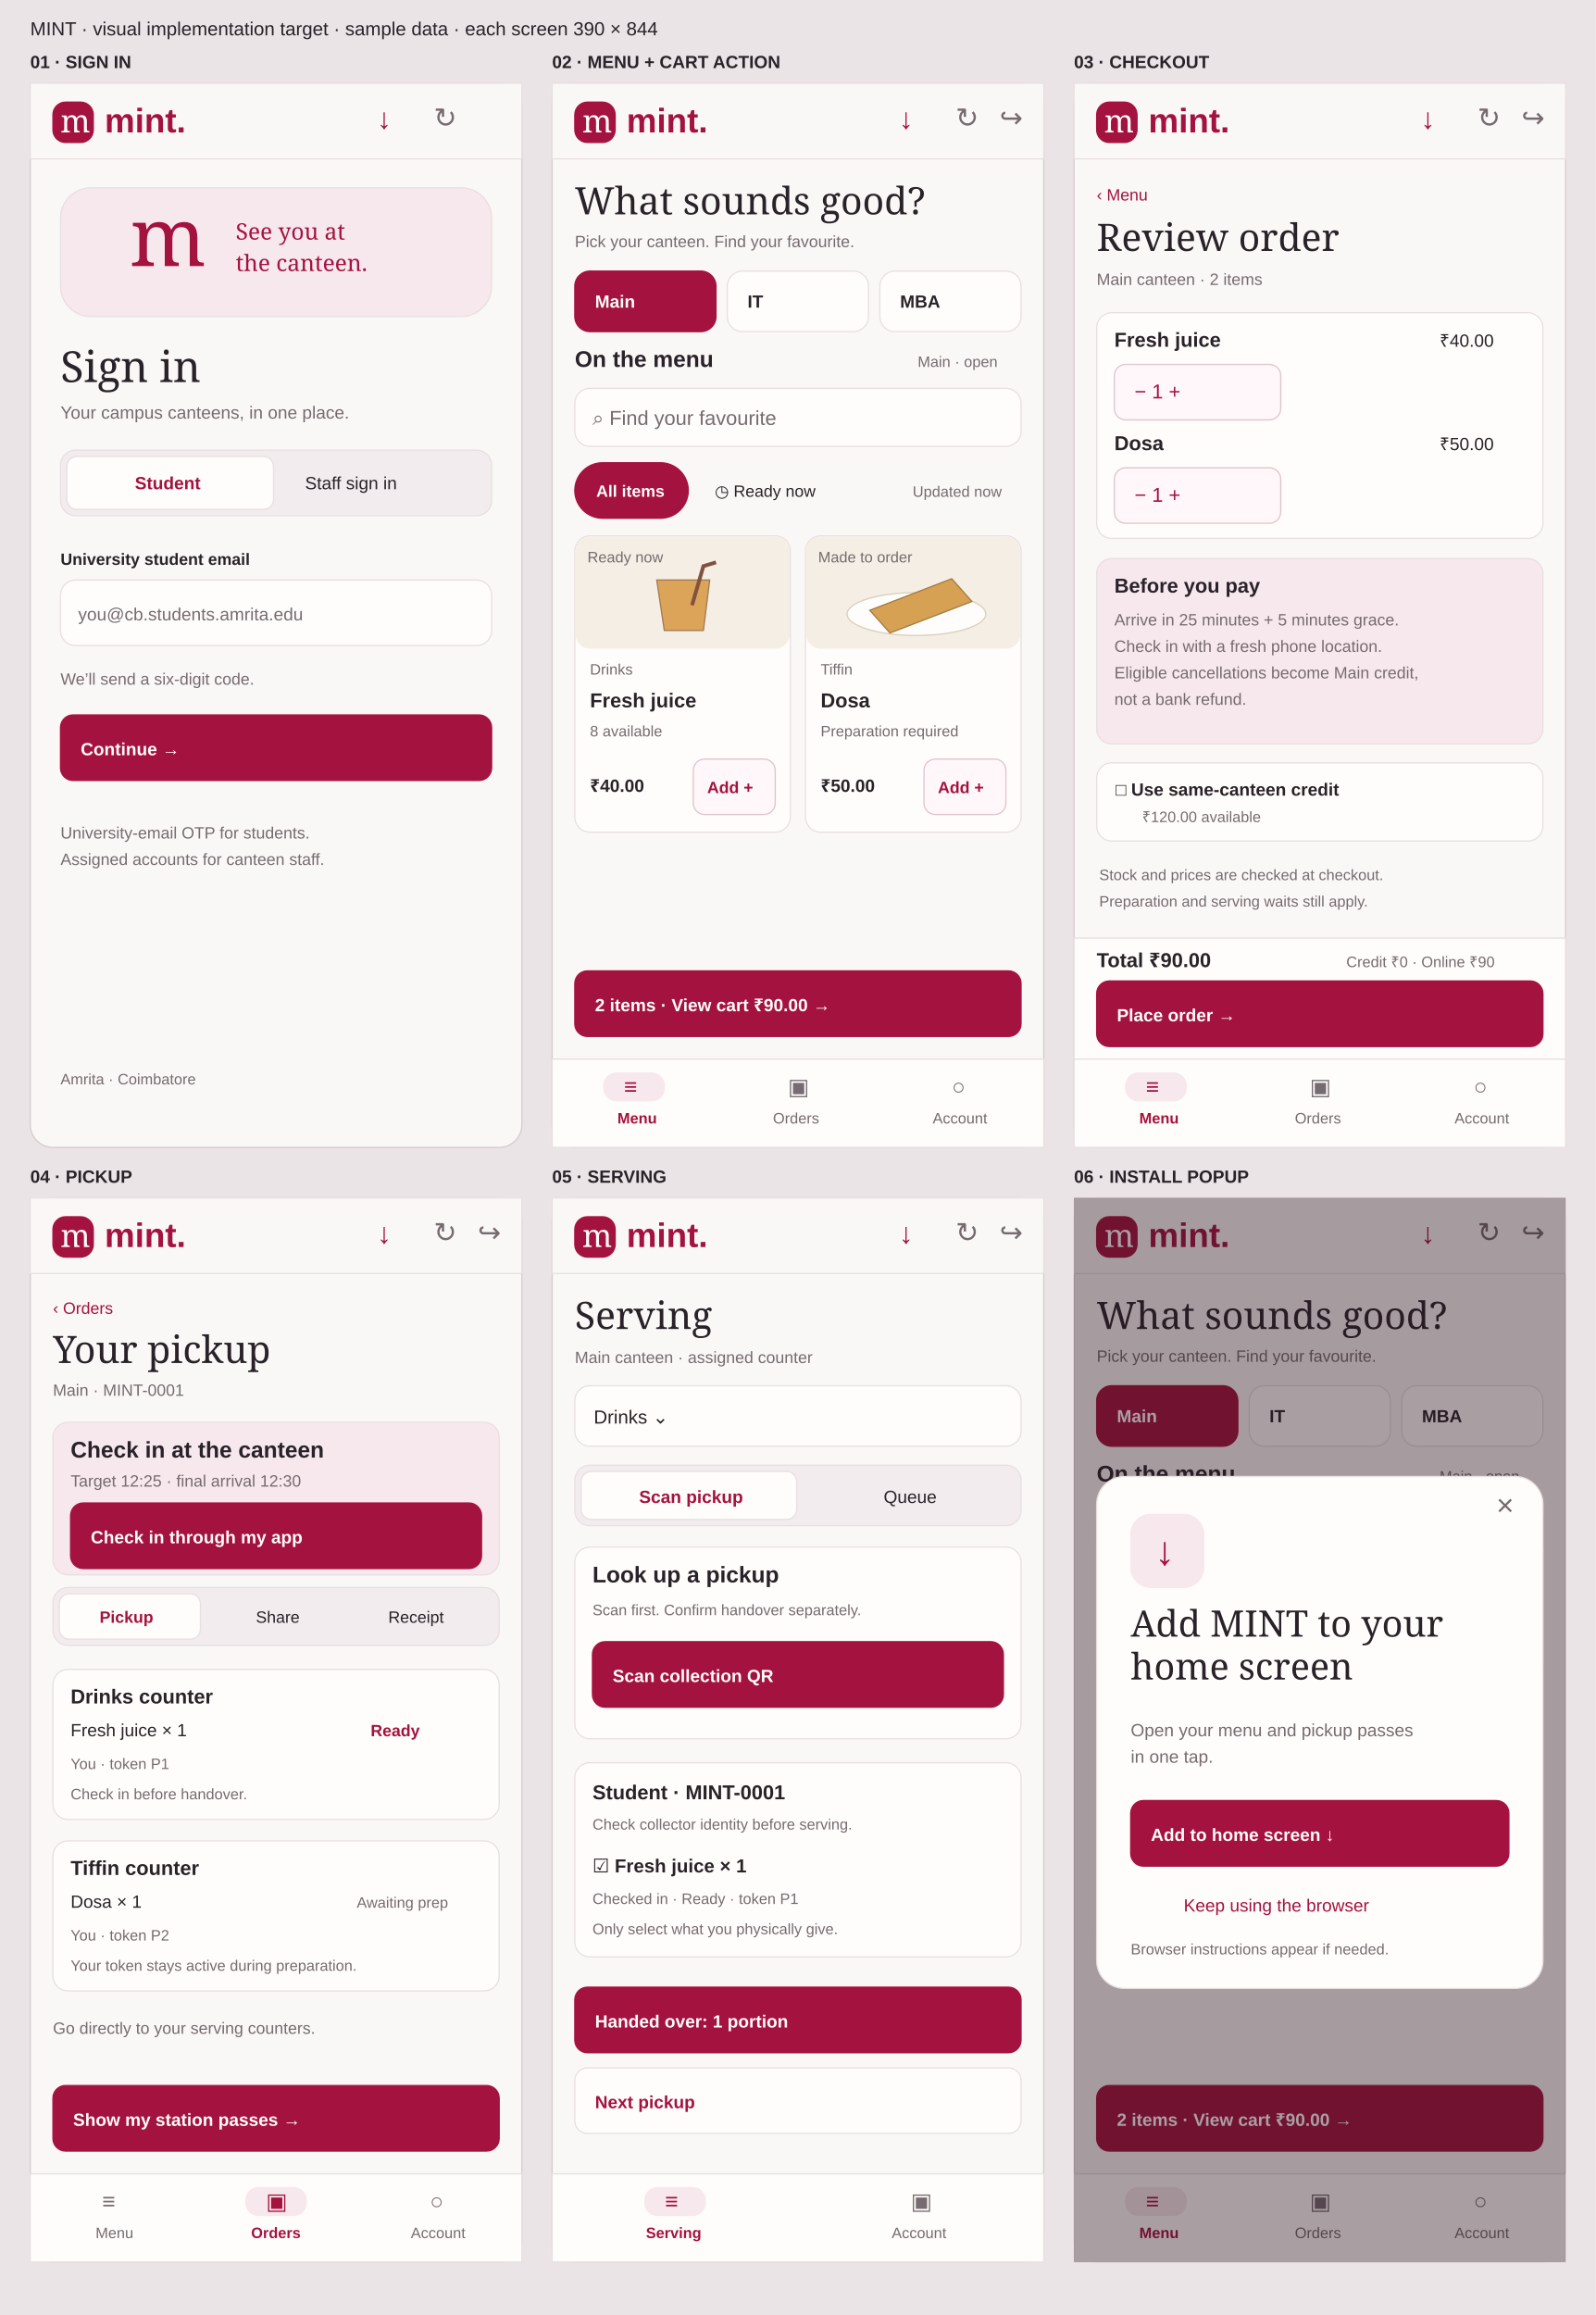
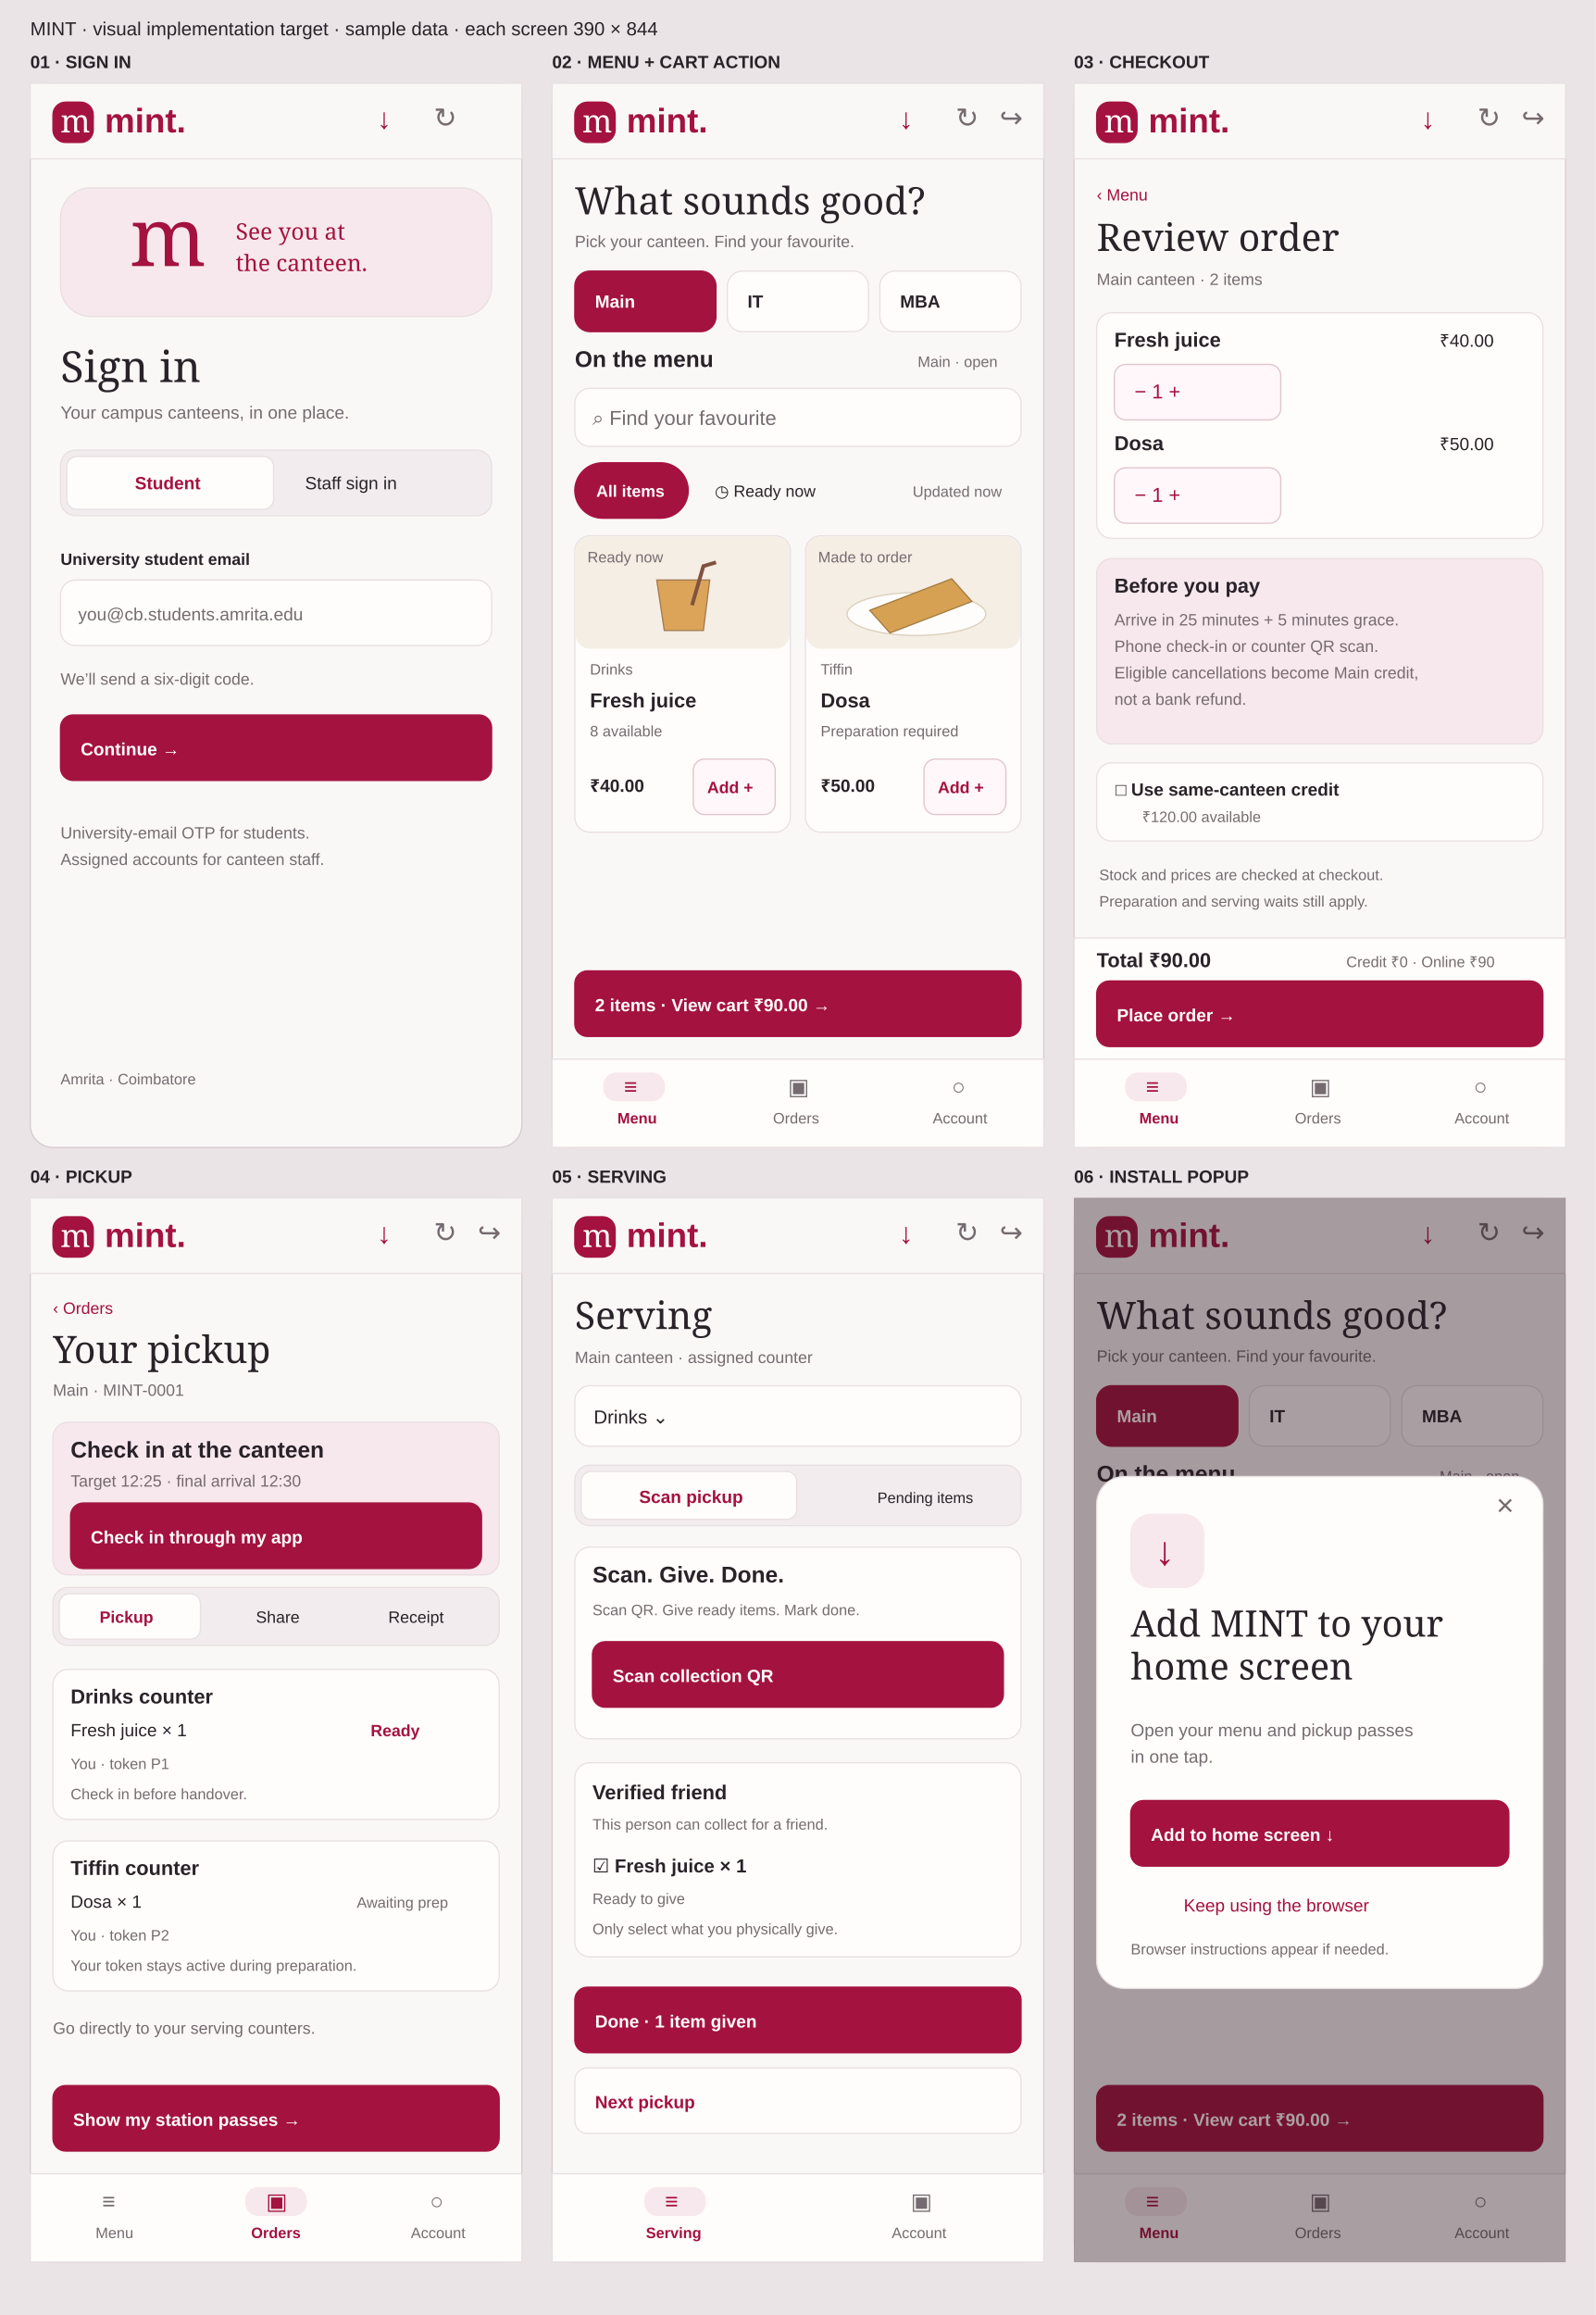
<svg xmlns="http://www.w3.org/2000/svg" width="1266" height="1836" viewBox="0 0 1266 1836">
  <style>text{font-family:Arial,Helvetica,sans-serif;fill:#292329}.muted{fill:#756b70}.title{font-family:Georgia,serif}.primary{fill:#a4123f}.white{fill:#fffdfb}</style>
  <rect width="1266" height="1836" fill="#eae4e6" />
  <text x="24" y="28" font-size="15">MINT · visual implementation target · sample data · each screen 390 × 844</text>
  <text x="24" y="54" font-size="14" class="" font-weight="bold">01 · SIGN IN</text>
  <g transform="translate(24,66)">
    <rect x="0" y="0" width="390" height="844" rx="18" fill="#faf8f7" stroke="#d7cbd0" />
    <rect x="0" y="0" width="390" height="60" rx="0" fill="#faf8f7" stroke="#e8dfe2" />
    <rect x="18" y="15" width="32" height="32" rx="10" fill="#a4123f" stroke="#a4123f" />
    <text x="24" y="39" font-size="25" class="title white" font-weight="normal">m</text>
    <text x="59" y="39" font-size="27" class="primary" font-weight="bold">mint.</text>
    <text x="275" y="36" font-size="23" class="primary" font-weight="normal">↓</text>
    <text x="320" y="35" font-size="22" class="muted" font-weight="normal">↻</text>
    <rect x="24" y="83" width="342" height="102" rx="24" fill="#f7e8ed" stroke="#e8dfe2" />
    <text x="79" y="145" font-size="64" class="title primary" font-weight="normal">m</text>
    <text x="163" y="124" font-size="18" class="title primary" font-weight="normal">See you at</text>
    <text x="163" y="149" font-size="18" class="title primary" font-weight="normal">the canteen.</text>
    <text x="24" y="237" font-size="34" class="title" font-weight="normal">Sign in</text>
    <text x="24" y="266" font-size="14" class="muted" font-weight="normal">Your campus canteens, in one place.</text>
    <rect x="24" y="291" width="342" height="52" rx="12" fill="#f2ecee" stroke="#e8dfe2" />
    <rect x="29" y="296" width="164" height="42" rx="8" fill="#fffdfb" stroke="#e8dfe2" />
    <text x="83" y="322" font-size="14" class="primary" font-weight="bold">Student</text>
    <text x="218" y="322" font-size="14" class="" font-weight="normal">Staff sign in</text>
    <text x="24" y="382" font-size="13" class="" font-weight="bold">University student email</text>
    <rect x="24" y="394" width="342" height="52" rx="12" fill="#fffdfb" stroke="#e8dfe2" />
    <text x="38" y="426" font-size="14" class="muted" font-weight="normal">you@cb.students.amrita.edu</text>
    <text x="24" y="477" font-size="13" class="muted" font-weight="normal">We’ll send a six-digit code.</text>
    <rect x="24" y="501" width="342" height="52" rx="10" fill="#a4123f" stroke="#a4123f" />
    <text x="40" y="533" font-size="14" class="white" font-weight="bold">Continue                                      →</text>
    <text x="24" y="599" font-size="13" class="muted" font-weight="normal">University-email OTP for students.</text>
    <text x="24" y="620" font-size="13" class="muted" font-weight="normal">Assigned accounts for canteen staff.</text>
    <text x="24" y="794" font-size="12" class="muted" font-weight="normal">Amrita · Coimbatore</text>
  </g>
  <text x="438" y="54" font-size="14" class="" font-weight="bold">02 · MENU + CART ACTION</text>
  <g transform="translate(438,66)">
    <rect x="0" y="0" width="390" height="844" rx="18" fill="#faf8f7" stroke="#d7cbd0" />
    <rect x="0" y="0" width="390" height="60" rx="0" fill="#faf8f7" stroke="#e8dfe2" />
    <rect x="18" y="15" width="32" height="32" rx="10" fill="#a4123f" stroke="#a4123f" />
    <text x="24" y="39" font-size="25" class="title white" font-weight="normal">m</text>
    <text x="59" y="39" font-size="27" class="primary" font-weight="bold">mint.</text>
    <text x="275" y="36" font-size="23" class="primary" font-weight="normal">↓</text>
    <text x="320" y="35" font-size="22" class="muted" font-weight="normal">↻</text>
    <text x="355" y="35" font-size="22" class="muted" font-weight="normal">↪</text>
    <text x="18" y="104" font-size="30" class="title" font-weight="normal">What sounds good?</text>
    <text x="18" y="130" font-size="13" class="muted" font-weight="normal">Pick your canteen. Find your favourite.</text>
    <rect x="18" y="149" width="112" height="48" rx="12" fill="#a4123f" stroke="#a4123f" />
    <text x="34" y="178" font-size="14" class="white" font-weight="bold">Main</text>
    <rect x="139" y="149" width="112" height="48" rx="12" fill="#fffdfb" stroke="#e8dfe2" />
    <text x="155" y="178" font-size="14" class="" font-weight="bold">IT</text>
    <rect x="260" y="149" width="112" height="48" rx="12" fill="#fffdfb" stroke="#e8dfe2" />
    <text x="276" y="178" font-size="14" class="" font-weight="bold">MBA</text>
    <text x="18" y="225" font-size="18" class="" font-weight="bold">On the menu</text>
    <text x="290" y="225" font-size="12" class="muted" font-weight="normal">Main · open</text>
    <rect x="18" y="242" width="354" height="46" rx="12" fill="#fffdfb" stroke="#e8dfe2" />
    <text x="32" y="271" font-size="16" class="muted" font-weight="normal">⌕  Find your favourite</text>
    <rect x="18" y="301" width="90" height="44" rx="22" fill="#a4123f" stroke="#a4123f" />
    <text x="35" y="328" font-size="13" class="white" font-weight="bold">All items</text>
    <text x="129" y="328" font-size="13" class="" font-weight="normal">◷ Ready now</text>
    <text x="286" y="328" font-size="12" class="muted" font-weight="normal">Updated now</text>
    <rect x="18" y="359" width="171" height="235" rx="12" fill="#fffdfb" stroke="#e8dfe2" />
    <rect x="19" y="360" width="169" height="88" rx="11" fill="#f5eee4" stroke="#f5eee4" />
    <text x="28" y="380" font-size="12" class="muted" font-weight="normal">Ready now</text>
    <path d="M 83 394 h 42 l -5 40 h -31 z" fill="#dca459" stroke="#a27b53" />
    <path d="m 111 414 9 -31 10 -3" fill="none" stroke="#81523f" stroke-width="3" />
    <text x="30" y="469" font-size="12" class="muted" font-weight="normal">Drinks</text>
    <text x="30" y="495" font-size="16" class="" font-weight="bold">Fresh juice</text>
    <text x="30" y="518" font-size="12" class="muted" font-weight="normal">8 available</text>
    <text x="30" y="562" font-size="14" class="" font-weight="bold">₹40.00</text>
    <rect x="112" y="536" width="65" height="44" rx="9" fill="#fff7fa" stroke="#dfc4ce" />
    <text x="123" y="563" font-size="13" class="primary" font-weight="bold">Add +</text>
    <rect x="201" y="359" width="171" height="235" rx="12" fill="#fffdfb" stroke="#e8dfe2" />
    <rect x="202" y="360" width="169" height="88" rx="11" fill="#f5eee4" stroke="#f5eee4" />
    <text x="211" y="380" font-size="12" class="muted" font-weight="normal">Made to order</text>
    <ellipse cx="289" cy="421" rx="55" ry="17" fill="#fffdfb" stroke="#dbcfbc" />
    <path d="m 252 418 65 -25 16 18 -65 25 z" fill="#d6a153" stroke="#a47b43" />
    <text x="213" y="469" font-size="12" class="muted" font-weight="normal">Tiffin</text>
    <text x="213" y="495" font-size="16" class="" font-weight="bold">Dosa</text>
    <text x="213" y="518" font-size="12" class="muted" font-weight="normal">Preparation required</text>
    <text x="213" y="562" font-size="14" class="" font-weight="bold">₹50.00</text>
    <rect x="295" y="536" width="65" height="44" rx="9" fill="#fff7fa" stroke="#dfc4ce" />
    <text x="306" y="563" font-size="13" class="primary" font-weight="bold">Add +</text>
    <rect x="18" y="704" width="354" height="52" rx="10" fill="#a4123f" stroke="#a4123f" />
    <text x="34" y="736" font-size="14" class="white" font-weight="bold">2 items · View cart                 ₹90.00 →</text>
    <rect x="0" y="774" width="390" height="70" rx="0" fill="#fffdfb" stroke="#e8dfe2" />
    <rect x="41.0" y="785" width="48" height="22" rx="10" fill="#f7e8ed" stroke="#f7e8ed" />
    <text x="57.0" y="802" font-size="18" class="primary" font-weight="normal">≡</text>
    <text x="51.8" y="825" font-size="12" class="primary" font-weight="bold">Menu</text>
    <text x="187.0" y="802" font-size="18" class="muted" font-weight="normal">▣</text>
    <text x="175.2" y="825" font-size="12" class="muted" font-weight="normal">Orders</text>
    <text x="317.0" y="802" font-size="18" class="muted" font-weight="normal">○</text>
    <text x="301.9" y="825" font-size="12" class="muted" font-weight="normal">Account</text>
  </g>
  <text x="852" y="54" font-size="14" class="" font-weight="bold">03 · CHECKOUT</text>
  <g transform="translate(852,66)">
    <rect x="0" y="0" width="390" height="844" rx="18" fill="#faf8f7" stroke="#d7cbd0" />
    <rect x="0" y="0" width="390" height="60" rx="0" fill="#faf8f7" stroke="#e8dfe2" />
    <rect x="18" y="15" width="32" height="32" rx="10" fill="#a4123f" stroke="#a4123f" />
    <text x="24" y="39" font-size="25" class="title white" font-weight="normal">m</text>
    <text x="59" y="39" font-size="27" class="primary" font-weight="bold">mint.</text>
    <text x="275" y="36" font-size="23" class="primary" font-weight="normal">↓</text>
    <text x="320" y="35" font-size="22" class="muted" font-weight="normal">↻</text>
    <text x="355" y="35" font-size="22" class="muted" font-weight="normal">↪</text>
    <text x="18" y="93" font-size="13" class="primary" font-weight="normal">‹ Menu</text>
    <text x="18" y="133" font-size="30" class="title" font-weight="normal">Review order</text>
    <text x="18" y="160" font-size="13" class="muted" font-weight="normal">Main canteen · 2 items</text>
    <rect x="18" y="182" width="354" height="179" rx="12" fill="#fffdfb" stroke="#e8dfe2" />
    <text x="32" y="209" font-size="16" class="" font-weight="bold">Fresh juice</text>
    <text x="290" y="209" font-size="14" class="" font-weight="normal">₹40.00</text>
    <rect x="32" y="223" width="132" height="44" rx="9" fill="#fff7fa" stroke="#dfc4ce" />
    <text x="48" y="250" font-size="16" class="primary" font-weight="normal">−       1       +</text>
    <text x="32" y="291" font-size="16" class="" font-weight="bold">Dosa</text>
    <text x="290" y="291" font-size="14" class="" font-weight="normal">₹50.00</text>
    <rect x="32" y="305" width="132" height="44" rx="9" fill="#fff7fa" stroke="#dfc4ce" />
    <text x="48" y="332" font-size="16" class="primary" font-weight="normal">−       1       +</text>
    <rect x="18" y="377" width="354" height="147" rx="12" fill="#f7e8ed" stroke="#e8dfe2" />
    <text x="32" y="404" font-size="16" class="" font-weight="bold">Before you pay</text>
    <text x="32" y="430" font-size="13" class="muted" font-weight="normal">Arrive in 25 minutes + 5 minutes grace.</text>
-     <text x="32" y="451" font-size="13" class="muted" font-weight="normal">Check in with a fresh phone location.</text>
+     <text x="32" y="451" font-size="13" class="muted" font-weight="normal">Phone check-in or counter QR scan.</text>
    <text x="32" y="472" font-size="13" class="muted" font-weight="normal">Eligible cancellations become Main credit,</text>
    <text x="32" y="493" font-size="13" class="muted" font-weight="normal">not a bank refund.</text>
    <rect x="18" y="539" width="354" height="62" rx="12" fill="#fffdfb" stroke="#e8dfe2" />
    <text x="33" y="565" font-size="14" class="" font-weight="bold">□  Use same-canteen credit</text>
    <text x="54" y="586" font-size="12" class="muted" font-weight="normal">₹120.00 available</text>
    <text x="20" y="632" font-size="12" class="muted" font-weight="normal">Stock and prices are checked at checkout.</text>
    <text x="20" y="653" font-size="12" class="muted" font-weight="normal">Preparation and serving waits still apply.</text>
    <rect x="0" y="678" width="390" height="96" rx="0" fill="#fffdfb" stroke="#e8dfe2" />
    <text x="18" y="701" font-size="16" class="" font-weight="bold">Total ₹90.00</text>
    <text x="216" y="701" font-size="12" class="muted" font-weight="normal">Credit ₹0 · Online ₹90</text>
    <rect x="18" y="712" width="354" height="52" rx="10" fill="#a4123f" stroke="#a4123f" />
    <text x="34" y="744" font-size="14" class="white" font-weight="bold">Place order                                  →</text>
    <rect x="0" y="774" width="390" height="70" rx="0" fill="#fffdfb" stroke="#e8dfe2" />
    <rect x="41.0" y="785" width="48" height="22" rx="10" fill="#f7e8ed" stroke="#f7e8ed" />
    <text x="57.0" y="802" font-size="18" class="primary" font-weight="normal">≡</text>
    <text x="51.8" y="825" font-size="12" class="primary" font-weight="bold">Menu</text>
    <text x="187.0" y="802" font-size="18" class="muted" font-weight="normal">▣</text>
    <text x="175.2" y="825" font-size="12" class="muted" font-weight="normal">Orders</text>
    <text x="317.0" y="802" font-size="18" class="muted" font-weight="normal">○</text>
    <text x="301.9" y="825" font-size="12" class="muted" font-weight="normal">Account</text>
  </g>
  <text x="24" y="938" font-size="14" class="" font-weight="bold">04 · PICKUP</text>
  <g transform="translate(24,950)">
    <rect x="0" y="0" width="390" height="844" rx="18" fill="#faf8f7" stroke="#d7cbd0" />
    <rect x="0" y="0" width="390" height="60" rx="0" fill="#faf8f7" stroke="#e8dfe2" />
    <rect x="18" y="15" width="32" height="32" rx="10" fill="#a4123f" stroke="#a4123f" />
    <text x="24" y="39" font-size="25" class="title white" font-weight="normal">m</text>
    <text x="59" y="39" font-size="27" class="primary" font-weight="bold">mint.</text>
    <text x="275" y="36" font-size="23" class="primary" font-weight="normal">↓</text>
    <text x="320" y="35" font-size="22" class="muted" font-weight="normal">↻</text>
    <text x="355" y="35" font-size="22" class="muted" font-weight="normal">↪</text>
    <text x="18" y="92" font-size="13" class="primary" font-weight="normal">‹ Orders</text>
    <text x="18" y="131" font-size="30" class="title" font-weight="normal">Your pickup</text>
    <text x="18" y="157" font-size="13" class="muted" font-weight="normal">Main · MINT-0001</text>
    <rect x="18" y="178" width="354" height="121" rx="12" fill="#f7e8ed" stroke="#e8dfe2" />
    <text x="32" y="206" font-size="18" class="" font-weight="bold">Check in at the canteen</text>
    <text x="32" y="229" font-size="13" class="muted" font-weight="normal">Target 12:25 · final arrival 12:30</text>
    <rect x="32" y="242" width="326" height="52" rx="10" fill="#a4123f" stroke="#a4123f" />
    <text x="48" y="274" font-size="14" class="white" font-weight="bold">Check in through my app</text>
    <rect x="18" y="309" width="354" height="46" rx="12" fill="#f2ecee" stroke="#e8dfe2" />
    <rect x="23" y="314" width="112" height="36" rx="8" fill="#fffdfb" stroke="#e8dfe2" />
    <text x="55" y="337" font-size="13" class="primary" font-weight="bold">Pickup</text>
    <text x="179" y="337" font-size="13" class="" font-weight="normal">Share</text>
    <text x="284" y="337" font-size="13" class="" font-weight="normal">Receipt</text>
    <rect x="18" y="374" width="354" height="119" rx="12" fill="#fffdfb" stroke="#e8dfe2" />
    <text x="32" y="401" font-size="16" class="" font-weight="bold">Drinks counter</text>
    <text x="32" y="427" font-size="14" class="" font-weight="normal">Fresh juice × 1</text>
    <text x="270" y="427" font-size="13" class="primary" font-weight="bold">Ready</text>
    <text x="32" y="453" font-size="12" class="muted" font-weight="normal">You · token P1</text>
    <text x="32" y="477" font-size="12" class="muted" font-weight="normal">Check in before handover.</text>
    <rect x="18" y="510" width="354" height="119" rx="12" fill="#fffdfb" stroke="#e8dfe2" />
    <text x="32" y="537" font-size="16" class="" font-weight="bold">Tiffin counter</text>
    <text x="32" y="563" font-size="14" class="" font-weight="normal">Dosa × 1</text>
    <text x="259" y="563" font-size="12" class="muted" font-weight="normal">Awaiting prep</text>
    <text x="32" y="589" font-size="12" class="muted" font-weight="normal">You · token P2</text>
    <text x="32" y="613" font-size="12" class="muted" font-weight="normal">Your token stays active during preparation.</text>
    <text x="18" y="663" font-size="13" class="muted" font-weight="normal">Go directly to your serving counters.</text>
    <rect x="18" y="704" width="354" height="52" rx="10" fill="#a4123f" stroke="#a4123f" />
    <text x="34" y="736" font-size="14" class="white" font-weight="bold">Show my station passes                    →</text>
    <rect x="0" y="774" width="390" height="70" rx="0" fill="#fffdfb" stroke="#e8dfe2" />
    <text x="57.0" y="802" font-size="18" class="muted" font-weight="normal">≡</text>
    <text x="51.8" y="825" font-size="12" class="muted" font-weight="normal">Menu</text>
    <rect x="171.0" y="785" width="48" height="22" rx="10" fill="#f7e8ed" stroke="#f7e8ed" />
    <text x="187.0" y="802" font-size="18" class="primary" font-weight="normal">▣</text>
    <text x="175.2" y="825" font-size="12" class="primary" font-weight="bold">Orders</text>
    <text x="317.0" y="802" font-size="18" class="muted" font-weight="normal">○</text>
    <text x="301.9" y="825" font-size="12" class="muted" font-weight="normal">Account</text>
  </g>
  <text x="438" y="938" font-size="14" class="" font-weight="bold">05 · SERVING</text>
  <g transform="translate(438,950)">
    <rect x="0" y="0" width="390" height="844" rx="18" fill="#faf8f7" stroke="#d7cbd0" />
    <rect x="0" y="0" width="390" height="60" rx="0" fill="#faf8f7" stroke="#e8dfe2" />
    <rect x="18" y="15" width="32" height="32" rx="10" fill="#a4123f" stroke="#a4123f" />
    <text x="24" y="39" font-size="25" class="title white" font-weight="normal">m</text>
    <text x="59" y="39" font-size="27" class="primary" font-weight="bold">mint.</text>
    <text x="275" y="36" font-size="23" class="primary" font-weight="normal">↓</text>
    <text x="320" y="35" font-size="22" class="muted" font-weight="normal">↻</text>
    <text x="355" y="35" font-size="22" class="muted" font-weight="normal">↪</text>
    <text x="18" y="104" font-size="30" class="title" font-weight="normal">Serving</text>
    <text x="18" y="131" font-size="13" class="muted" font-weight="normal">Main canteen · assigned counter</text>
    <rect x="18" y="149" width="354" height="48" rx="12" fill="#fffdfb" stroke="#e8dfe2" />
    <text x="33" y="179" font-size="15" class="" font-weight="normal">Drinks                                           ⌄</text>
    <rect x="18" y="212" width="354" height="48" rx="12" fill="#f2ecee" stroke="#e8dfe2" />
    <rect x="23" y="217" width="171" height="38" rx="8" fill="#fffdfb" stroke="#e8dfe2" />
    <text x="69" y="242" font-size="14" class="primary" font-weight="bold">Scan pickup</text>
-     <text x="263" y="242" font-size="14" class="" font-weight="normal">Queue</text>
+     <text x="258" y="242" font-size="12" class="" font-weight="normal">Pending items</text>
    <rect x="18" y="277" width="354" height="152" rx="12" fill="#fffdfb" stroke="#e8dfe2" />
-     <text x="32" y="305" font-size="18" class="" font-weight="bold">Look up a pickup</text>
-     <text x="32" y="331" font-size="12" class="muted" font-weight="normal">Scan first. Confirm handover separately.</text>
+     <text x="32" y="305" font-size="18" class="" font-weight="bold">Scan. Give. Done.</text>
+     <text x="32" y="331" font-size="12" class="muted" font-weight="normal">Scan QR. Give ready items. Mark done.</text>
    <rect x="32" y="352" width="326" height="52" rx="10" fill="#a4123f" stroke="#a4123f" />
    <text x="48" y="384" font-size="14" class="white" font-weight="bold">Scan collection QR</text>
    <rect x="18" y="448" width="354" height="154" rx="12" fill="#fffdfb" stroke="#e8dfe2" />
-     <text x="32" y="477" font-size="16" class="" font-weight="bold">Student · MINT-0001</text>
-     <text x="32" y="501" font-size="12" class="muted" font-weight="normal">Check collector identity before serving.</text>
+     <text x="32" y="477" font-size="16" class="" font-weight="bold">Verified friend</text>
+     <text x="32" y="501" font-size="12" class="muted" font-weight="normal">This person can collect for a friend.</text>
    <text x="32" y="535" font-size="15" class="" font-weight="bold">☑ Fresh juice × 1</text>
-     <text x="32" y="560" font-size="12" class="muted" font-weight="normal">Checked in · Ready · token P1</text>
+     <text x="32" y="560" font-size="12" class="muted" font-weight="normal">Ready to give</text>
    <text x="32" y="584" font-size="12" class="muted" font-weight="normal">Only select what you physically give.</text>
    <rect x="18" y="626" width="354" height="52" rx="10" fill="#a4123f" stroke="#a4123f" />
-     <text x="34" y="658" font-size="14" class="white" font-weight="bold">Handed over: 1 portion</text>
+     <text x="34" y="658" font-size="14" class="white" font-weight="bold">Done · 1 item given</text>
    <rect x="18" y="690" width="354" height="52" rx="10" fill="#fffdfb" stroke="#e8dfe2" />
    <text x="34" y="722" font-size="14" class="primary" font-weight="bold">Next pickup</text>
    <rect x="0" y="774" width="390" height="70" rx="0" fill="#fffdfb" stroke="#e8dfe2" />
    <rect x="73.5" y="785" width="48" height="22" rx="10" fill="#f7e8ed" stroke="#f7e8ed" />
    <text x="89.5" y="802" font-size="18" class="primary" font-weight="normal">≡</text>
    <text x="74.4" y="825" font-size="12" class="primary" font-weight="bold">Serving</text>
    <text x="284.5" y="802" font-size="18" class="muted" font-weight="normal">▣</text>
    <text x="269.4" y="825" font-size="12" class="muted" font-weight="normal">Account</text>
  </g>
  <text x="852" y="938" font-size="14" class="" font-weight="bold">06 · INSTALL POPUP</text>
  <g transform="translate(852,950)">
    <rect x="0" y="0" width="390" height="844" rx="18" fill="#faf8f7" stroke="#d7cbd0" />
    <rect x="0" y="0" width="390" height="60" rx="0" fill="#faf8f7" stroke="#e8dfe2" />
    <rect x="18" y="15" width="32" height="32" rx="10" fill="#a4123f" stroke="#a4123f" />
    <text x="24" y="39" font-size="25" class="title white" font-weight="normal">m</text>
    <text x="59" y="39" font-size="27" class="primary" font-weight="bold">mint.</text>
    <text x="275" y="36" font-size="23" class="primary" font-weight="normal">↓</text>
    <text x="320" y="35" font-size="22" class="muted" font-weight="normal">↻</text>
    <text x="355" y="35" font-size="22" class="muted" font-weight="normal">↪</text>
    <text x="18" y="104" font-size="30" class="title" font-weight="normal">What sounds good?</text>
    <text x="18" y="130" font-size="13" class="muted" font-weight="normal">Pick your canteen. Find your favourite.</text>
    <rect x="18" y="149" width="112" height="48" rx="12" fill="#a4123f" stroke="#a4123f" />
    <text x="34" y="178" font-size="14" class="white" font-weight="bold">Main</text>
    <rect x="139" y="149" width="112" height="48" rx="12" fill="#fffdfb" stroke="#e8dfe2" />
    <text x="155" y="178" font-size="14" class="" font-weight="bold">IT</text>
    <rect x="260" y="149" width="112" height="48" rx="12" fill="#fffdfb" stroke="#e8dfe2" />
    <text x="276" y="178" font-size="14" class="" font-weight="bold">MBA</text>
    <text x="18" y="225" font-size="18" class="" font-weight="bold">On the menu</text>
    <text x="290" y="225" font-size="12" class="muted" font-weight="normal">Main · open</text>
    <rect x="18" y="242" width="354" height="46" rx="12" fill="#fffdfb" stroke="#e8dfe2" />
    <text x="32" y="271" font-size="16" class="muted" font-weight="normal">⌕  Find your favourite</text>
    <rect x="18" y="301" width="90" height="44" rx="22" fill="#a4123f" stroke="#a4123f" />
    <text x="35" y="328" font-size="13" class="white" font-weight="bold">All items</text>
    <text x="129" y="328" font-size="13" class="" font-weight="normal">◷ Ready now</text>
    <text x="286" y="328" font-size="12" class="muted" font-weight="normal">Updated now</text>
    <rect x="18" y="359" width="171" height="235" rx="12" fill="#fffdfb" stroke="#e8dfe2" />
    <rect x="19" y="360" width="169" height="88" rx="11" fill="#f5eee4" stroke="#f5eee4" />
    <text x="28" y="380" font-size="12" class="muted" font-weight="normal">Ready now</text>
    <path d="M 83 394 h 42 l -5 40 h -31 z" fill="#dca459" stroke="#a27b53" />
    <path d="m 111 414 9 -31 10 -3" fill="none" stroke="#81523f" stroke-width="3" />
    <text x="30" y="469" font-size="12" class="muted" font-weight="normal">Drinks</text>
    <text x="30" y="495" font-size="16" class="" font-weight="bold">Fresh juice</text>
    <text x="30" y="518" font-size="12" class="muted" font-weight="normal">8 available</text>
    <text x="30" y="562" font-size="14" class="" font-weight="bold">₹40.00</text>
    <rect x="112" y="536" width="65" height="44" rx="9" fill="#fff7fa" stroke="#dfc4ce" />
    <text x="123" y="563" font-size="13" class="primary" font-weight="bold">Add +</text>
    <rect x="201" y="359" width="171" height="235" rx="12" fill="#fffdfb" stroke="#e8dfe2" />
    <rect x="202" y="360" width="169" height="88" rx="11" fill="#f5eee4" stroke="#f5eee4" />
    <text x="211" y="380" font-size="12" class="muted" font-weight="normal">Made to order</text>
    <ellipse cx="289" cy="421" rx="55" ry="17" fill="#fffdfb" stroke="#dbcfbc" />
    <path d="m 252 418 65 -25 16 18 -65 25 z" fill="#d6a153" stroke="#a47b43" />
    <text x="213" y="469" font-size="12" class="muted" font-weight="normal">Tiffin</text>
    <text x="213" y="495" font-size="16" class="" font-weight="bold">Dosa</text>
    <text x="213" y="518" font-size="12" class="muted" font-weight="normal">Preparation required</text>
    <text x="213" y="562" font-size="14" class="" font-weight="bold">₹50.00</text>
    <rect x="295" y="536" width="65" height="44" rx="9" fill="#fff7fa" stroke="#dfc4ce" />
    <text x="306" y="563" font-size="13" class="primary" font-weight="bold">Add +</text>
    <rect x="18" y="704" width="354" height="52" rx="10" fill="#a4123f" stroke="#a4123f" />
    <text x="34" y="736" font-size="14" class="white" font-weight="bold">2 items · View cart                 ₹90.00 →</text>
    <rect x="0" y="774" width="390" height="70" rx="0" fill="#fffdfb" stroke="#e8dfe2" />
    <rect x="41.0" y="785" width="48" height="22" rx="10" fill="#f7e8ed" stroke="#f7e8ed" />
    <text x="57.0" y="802" font-size="18" class="primary" font-weight="normal">≡</text>
    <text x="51.8" y="825" font-size="12" class="primary" font-weight="bold">Menu</text>
    <text x="187.0" y="802" font-size="18" class="muted" font-weight="normal">▣</text>
    <text x="175.2" y="825" font-size="12" class="muted" font-weight="normal">Orders</text>
    <text x="317.0" y="802" font-size="18" class="muted" font-weight="normal">○</text>
    <text x="301.9" y="825" font-size="12" class="muted" font-weight="normal">Account</text>
    <rect width="390" height="844" fill="#29111c" opacity=".40" />
    <rect x="18" y="221" width="354" height="406" rx="22" fill="#fffdfb" stroke="#e8dfe2" />
    <text x="335" y="252" font-size="24" class="muted" font-weight="normal">×</text>
    <rect x="45" y="251" width="58" height="58" rx="16" fill="#f7e8ed" stroke="#f7e8ed" />
    <text x="64" y="291" font-size="32" class="primary" font-weight="normal">↓</text>
    <text x="45" y="348" font-size="29" class="title" font-weight="normal">Add MINT to your</text>
    <text x="45" y="382" font-size="29" class="title" font-weight="normal">home screen</text>
    <text x="45" y="427" font-size="14" class="muted" font-weight="normal">Open your menu and pickup passes</text>
    <text x="45" y="448" font-size="14" class="muted" font-weight="normal">in one tap.</text>
    <rect x="45" y="478" width="300" height="52" rx="10" fill="#a4123f" stroke="#a4123f" />
    <text x="61" y="510" font-size="14" class="white" font-weight="bold">Add to home screen                    ↓</text>
    <text x="87" y="566" font-size="14" class="primary" font-weight="normal">Keep using the browser</text>
    <text x="45" y="600" font-size="12" class="muted" font-weight="normal">Browser instructions appear if needed.</text>
  </g>
</svg>
